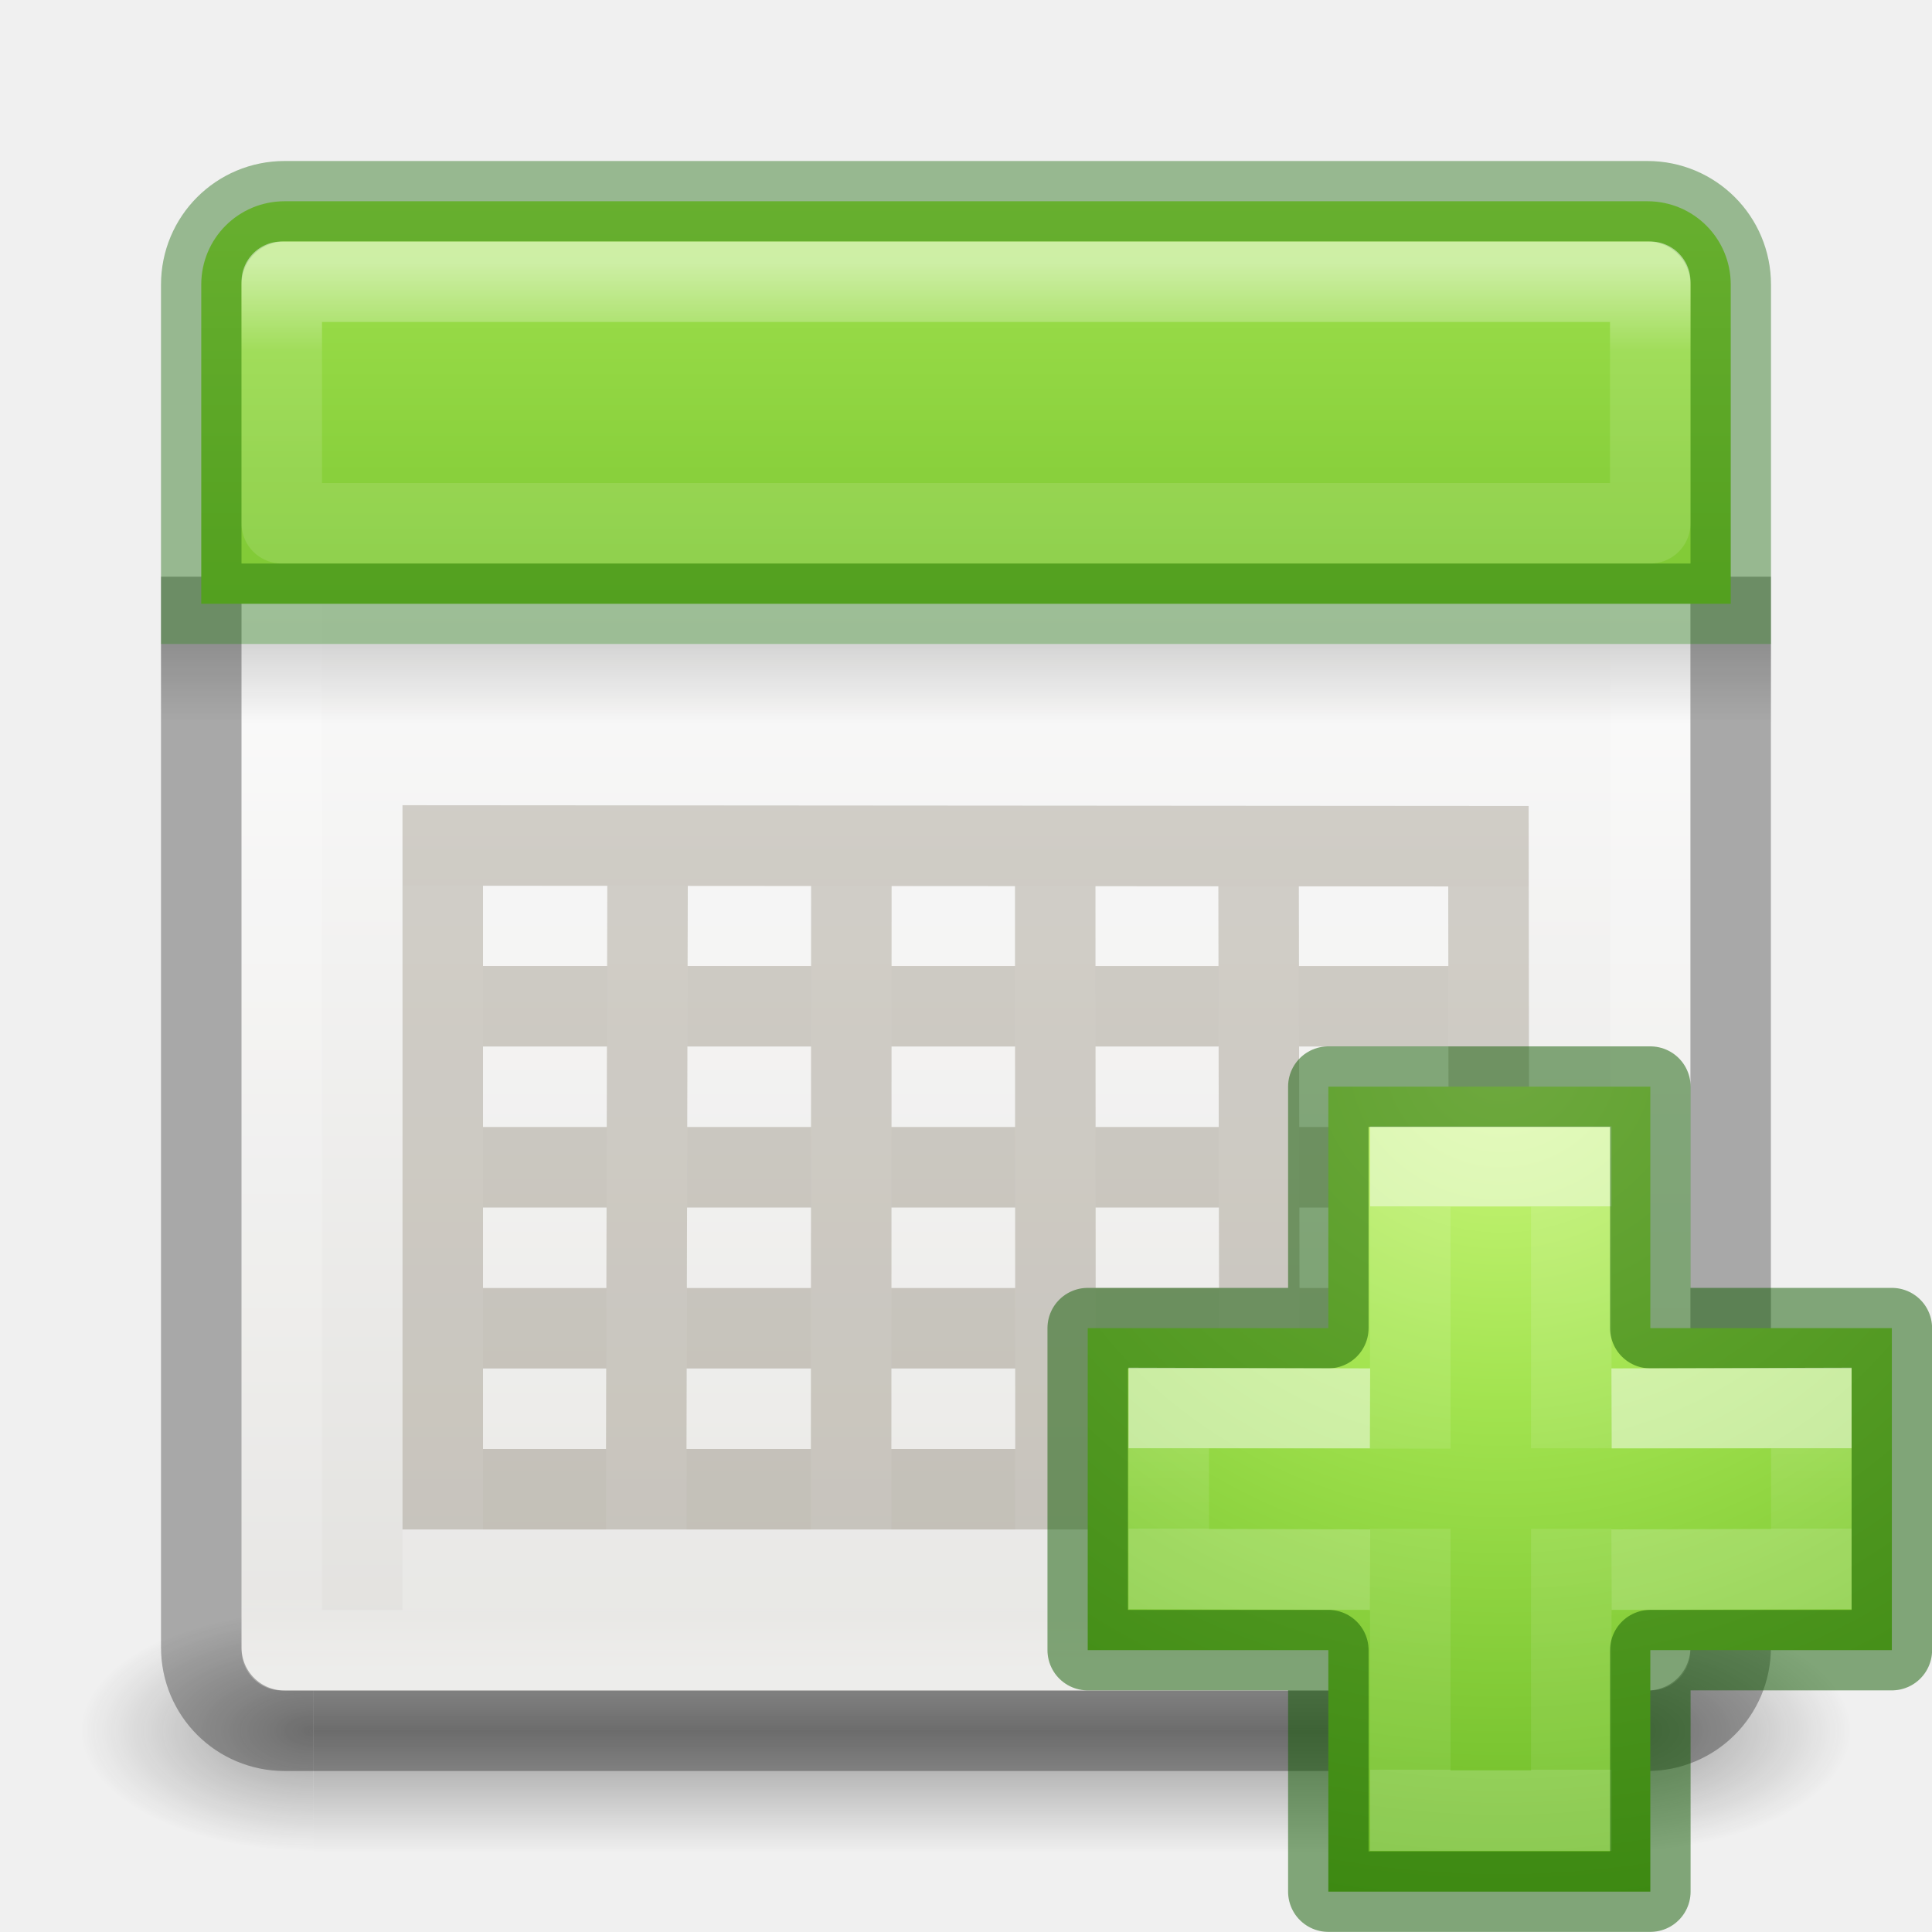
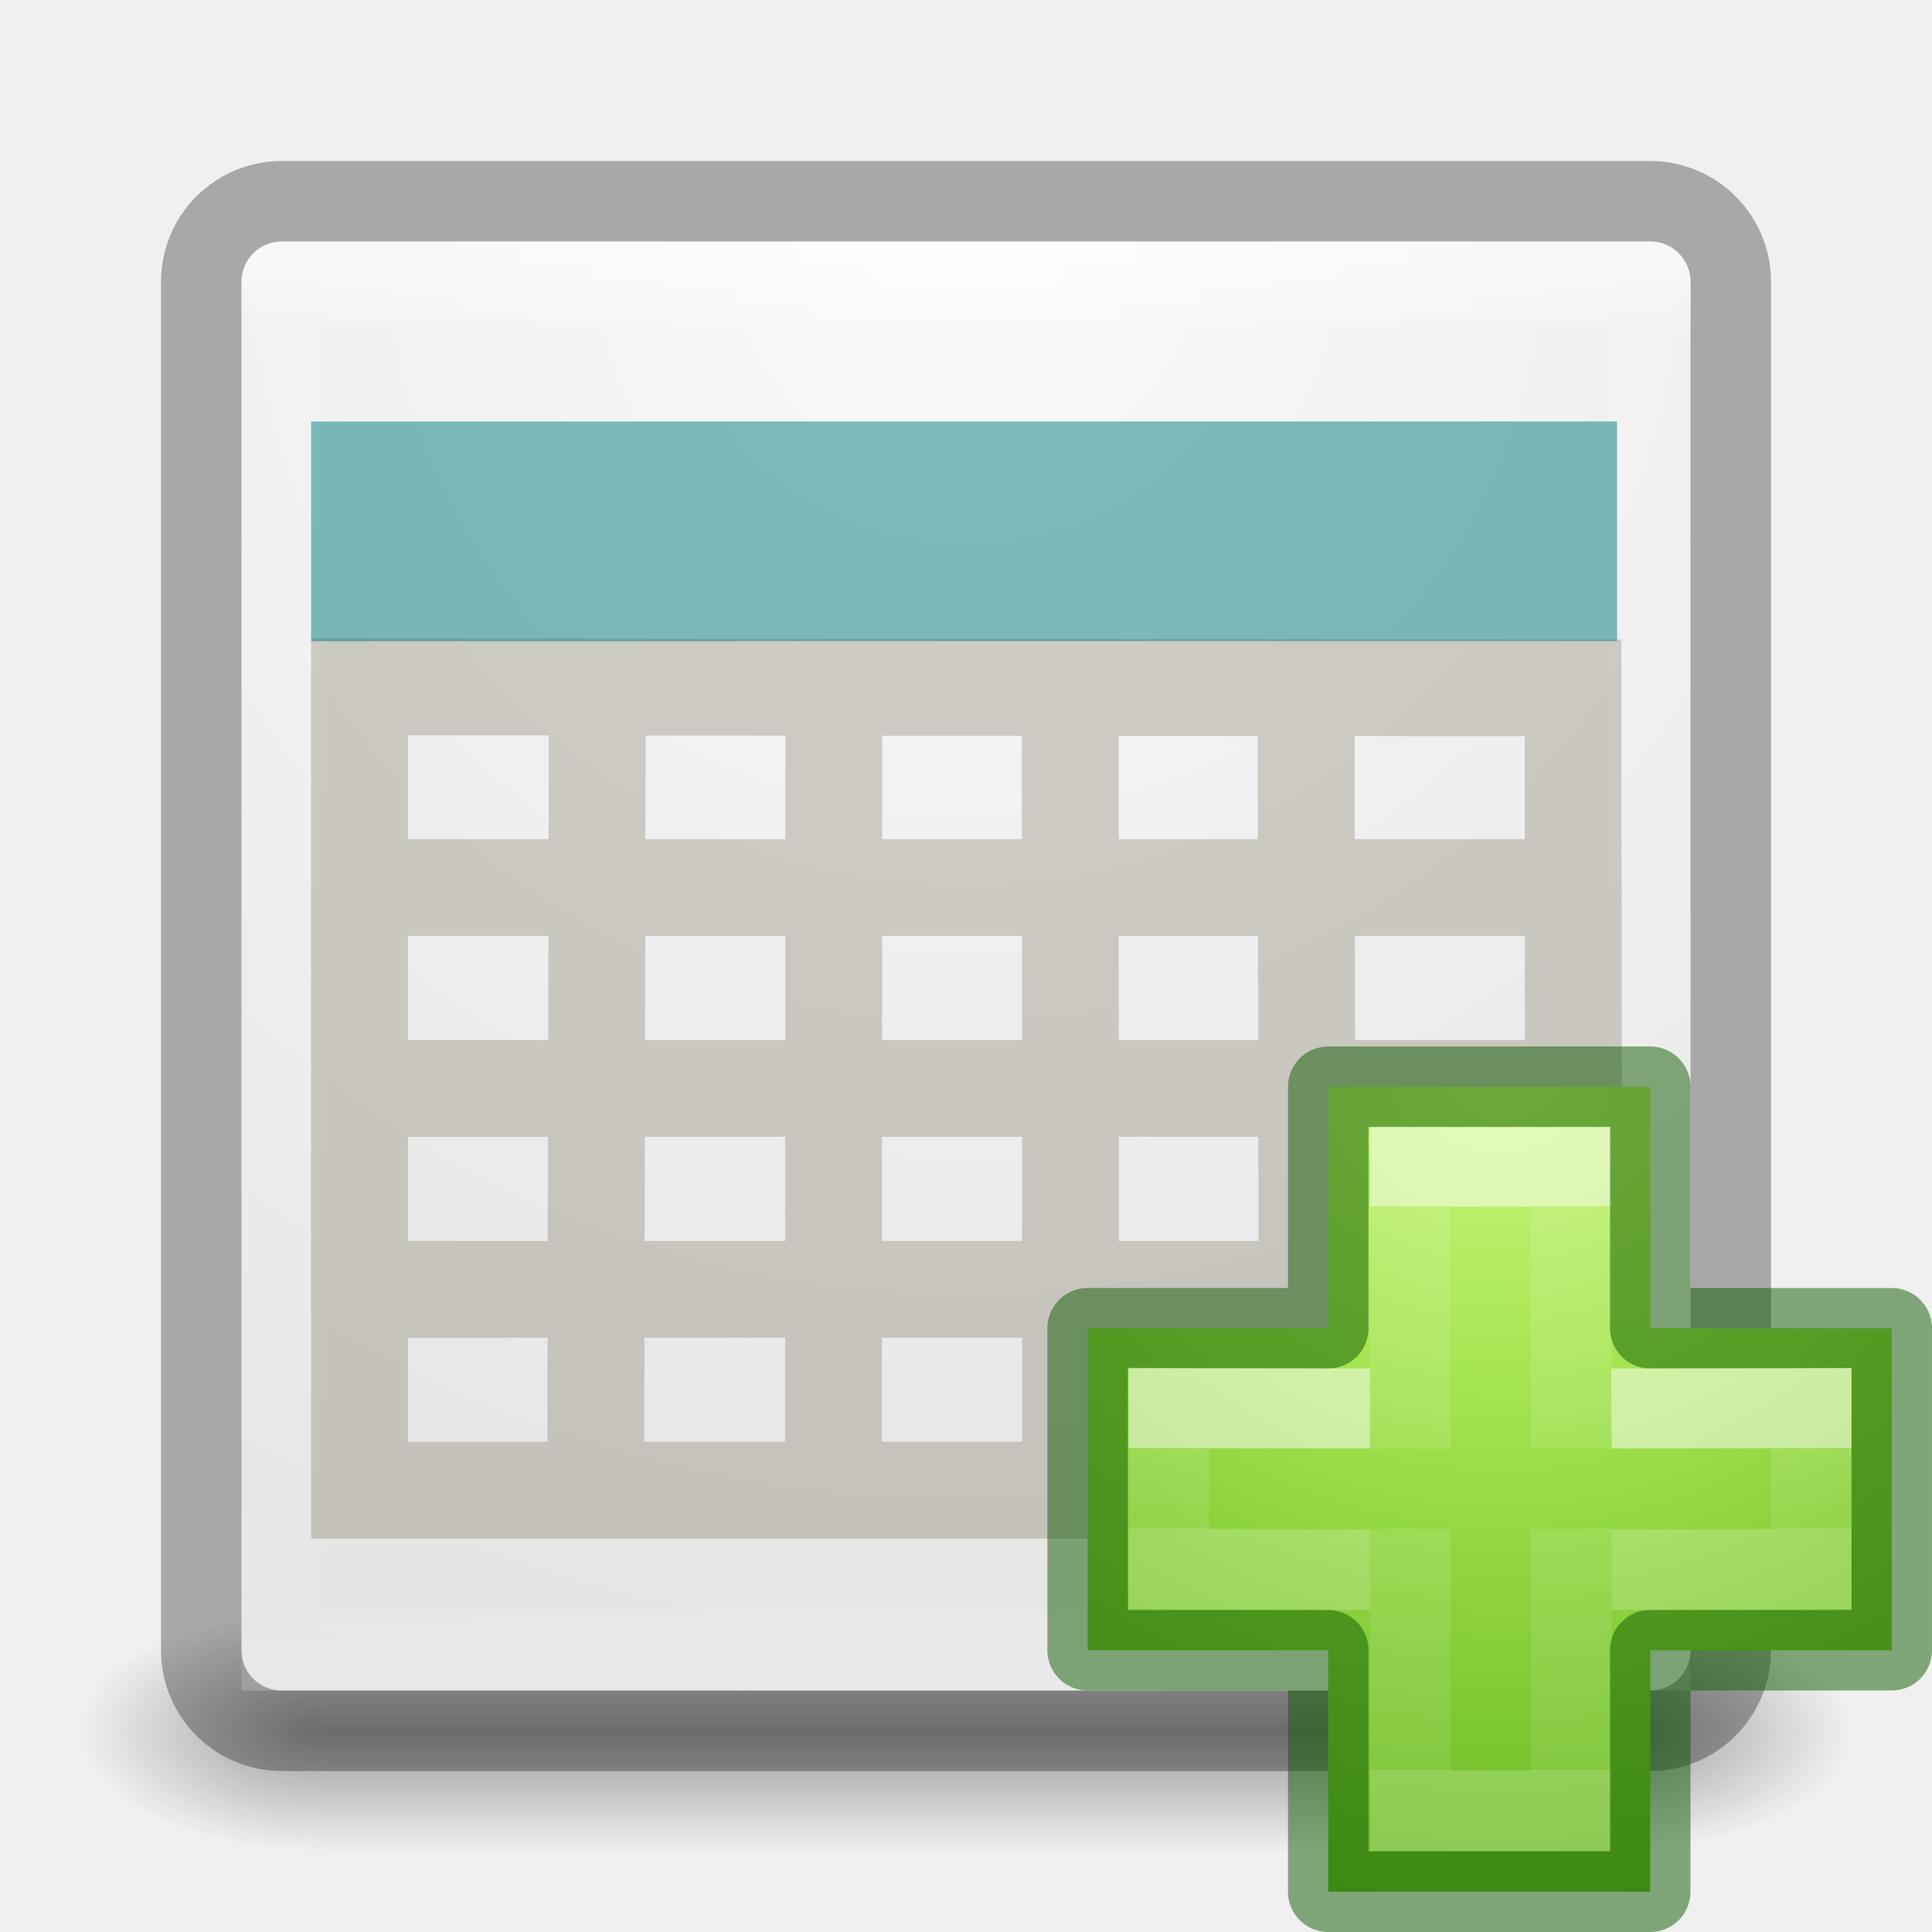
- <svg xmlns="http://www.w3.org/2000/svg" xmlns:xlink="http://www.w3.org/1999/xlink" version="1.1" width="24" height="24" id="svg7107">
-   <defs id="defs7109">
-     <linearGradient id="linearGradient3924-64">
-       <stop id="stop3926-3-6" style="stop-color:#ffffff;stop-opacity:1" offset="0" />
-       <stop id="stop3928-0" style="stop-color:#ffffff;stop-opacity:0.235" offset="0.063" />
-       <stop id="stop3930-3-59" style="stop-color:#ffffff;stop-opacity:0.157" offset="0.951" />
-       <stop id="stop3932-0" style="stop-color:#ffffff;stop-opacity:0.392" offset="1" />
+ <svg xmlns="http://www.w3.org/2000/svg" xmlns:xlink="http://www.w3.org/1999/xlink" version="1.1" width="24" height="24" id="svg6034">
+   <defs id="defs6036">
+     <linearGradient id="linearGradient3688-166-749-654">
+       <stop id="stop3088" style="stop-color:#181818;stop-opacity:1" offset="0" />
+       <stop id="stop3090" style="stop-color:#181818;stop-opacity:0" offset="1" />
    </linearGradient>
-     <radialGradient cx="4.993" cy="43.5" r="2.5" fx="4.993" fy="43.5" id="radialGradient3082-6" xlink:href="#linearGradient3688-166-749-9" gradientUnits="userSpaceOnUse" gradientTransform="matrix(2.003784,0,0,1.4,27.98813,-17.4)" />
-     <linearGradient id="linearGradient3688-166-749-9">
-       <stop id="stop2883-2" style="stop-color:#181818;stop-opacity:1" offset="0" />
-       <stop id="stop2885-2" style="stop-color:#181818;stop-opacity:0" offset="1" />
+     <linearGradient id="linearGradient3688-464-309-604">
+       <stop id="stop3094" style="stop-color:#181818;stop-opacity:1" offset="0" />
+       <stop id="stop3096" style="stop-color:#181818;stop-opacity:0" offset="1" />
    </linearGradient>
-     <radialGradient cx="4.993" cy="43.5" r="2.5" fx="4.993" fy="43.5" id="radialGradient3084-4" xlink:href="#linearGradient3688-464-309-7-6" gradientUnits="userSpaceOnUse" gradientTransform="matrix(2.003784,0,0,1.4,-20.01187,-104.4)" />
-     <linearGradient id="linearGradient3688-464-309-7-6">
-       <stop id="stop2889-75" style="stop-color:#181818;stop-opacity:1" offset="0" />
-       <stop id="stop2891-4-9" style="stop-color:#181818;stop-opacity:0" offset="1" />
+     <linearGradient id="linearGradient3702-501-757-795">
+       <stop id="stop3100" style="stop-color:#181818;stop-opacity:0" offset="0" />
+       <stop id="stop3102" style="stop-color:#181818;stop-opacity:1" offset="0.5" />
+       <stop id="stop3104" style="stop-color:#181818;stop-opacity:0" offset="1" />
    </linearGradient>
-     <linearGradient x1="25.058" y1="47.028" x2="25.058" y2="39.999" id="linearGradient3086-8" xlink:href="#linearGradient3702-501-757-1" gradientUnits="userSpaceOnUse" />
-     <linearGradient id="linearGradient3702-501-757-1">
-       <stop id="stop2895-2" style="stop-color:#181818;stop-opacity:0" offset="0" />
-       <stop id="stop2897-89" style="stop-color:#181818;stop-opacity:1" offset="0.5" />
-       <stop id="stop2899-36" style="stop-color:#181818;stop-opacity:0" offset="1" />
+     <radialGradient cx="32" cy="4.342" r="27.5" fx="32" fy="4.342" id="radialGradient3163" xlink:href="#linearGradient4632-92-3-0-8-1-7" gradientUnits="userSpaceOnUse" gradientTransform="matrix(0,0.7701121,-0.770112,0,15.34376,1006.667)" />
+     <linearGradient id="linearGradient4632-92-3-0-8-1-7">
+       <stop id="stop4634-68-8-0-2-9-4" style="stop-color:#fafafa;stop-opacity:1" offset="0" />
+       <stop id="stop4636-8-21-7-1-4-0" style="stop-color:#e1e1e1;stop-opacity:1" offset="1" />
    </linearGradient>
+     <linearGradient x1="16.806" y1="20.62" x2="16.806" y2="42.728" id="linearGradient3159" xlink:href="#linearGradient4035" gradientUnits="userSpaceOnUse" gradientTransform="matrix(0.7860475,0,0,0.7860475,-0.8328836,1015.465)" />
+     <linearGradient id="linearGradient4035">
+       <stop id="stop4037" style="stop-color:#ffffff;stop-opacity:1" offset="0" />
+       <stop id="stop4039" style="stop-color:#ffffff;stop-opacity:0.235" offset="0.056" />
+       <stop id="stop4041" style="stop-color:#ffffff;stop-opacity:0.157" offset="0.944" />
+       <stop id="stop4043" style="stop-color:#ffffff;stop-opacity:0.392" offset="1" />
+     </linearGradient>
+     <linearGradient x1="25.058" y1="47.028" x2="25.058" y2="39.999" id="linearGradient6110" xlink:href="#linearGradient3702-501-757-795" gradientUnits="userSpaceOnUse" gradientTransform="matrix(0.571429,0,0,0.4285714,-1.752378,1031.219)" />
+     <radialGradient cx="4.993" cy="43.5" r="2.5" fx="4.993" fy="43.5" id="radialGradient6113" xlink:href="#linearGradient3688-464-309-604" gradientUnits="userSpaceOnUse" gradientTransform="matrix(1.186453,0,0,0.6,-9.888623,-1075.962)" />
+     <radialGradient cx="4.996" cy="43.5" r="2.5" fx="4.996" fy="43.5" id="radialGradient6116" xlink:href="#linearGradient3688-166-749-654" gradientUnits="userSpaceOnUse" gradientTransform="matrix(1.20227,1.5809436e-7,-3.0819731e-8,0.6000046,13.99288,1023.762)" />
+     <linearGradient x1="44.2" y1="1037.505" x2="53.8" y2="1037.505" id="linearGradient4967" xlink:href="#linearGradient12739" gradientUnits="userSpaceOnUse" gradientTransform="matrix(0.3125,0,0,0.3888889,1029.55,-421.4742)" />
+     <linearGradient id="linearGradient12739">
+       <stop id="stop12741" style="stop-color:#ffffff;stop-opacity:1" offset="0" />
+       <stop id="stop12743" style="stop-color:#ffffff;stop-opacity:0" offset="1" />
+     </linearGradient>
+     <radialGradient cx="51.91" cy="38.188" r="27.5" fx="51.91" fy="38.188" id="radialGradient4973" xlink:href="#linearGradient12727" gradientUnits="userSpaceOnUse" gradientTransform="matrix(0,0.1339713,-0.1339713,0,23.11609,1039.407)" spreadMethod="pad" />
+     <linearGradient id="linearGradient12727">
+       <stop id="stop12729" style="stop-color:#181818;stop-opacity:0" offset="0" />
+       <stop id="stop12745" style="stop-color:#181818;stop-opacity:0" offset="0.538" />
+       <stop id="stop12731" style="stop-color:#181818;stop-opacity:1" offset="1" />
+     </linearGradient>
+     <linearGradient x1="30.5" y1="30" x2="49.5" y2="30" id="linearGradient4975" xlink:href="#linearGradient4632-92-3-0-8-1-7-6" gradientUnits="userSpaceOnUse" gradientTransform="matrix(0.3684211,0,0,0.3684211,3.263146,1035.309)" />
+     <linearGradient id="linearGradient4632-92-3-0-8-1-7-6">
+       <stop id="stop4634-68-8-0-2-9-4-8" style="stop-color:#fafafa;stop-opacity:1" offset="0" />
+       <stop id="stop4636-8-21-7-1-4-0-7" style="stop-color:#e1e1e1;stop-opacity:1" offset="1" />
+     </linearGradient>
+     <linearGradient x1="33.244" y1="42.379" x2="66.732" y2="42.379" id="linearGradient4977" xlink:href="#linearGradient3878" gradientUnits="userSpaceOnUse" gradientTransform="matrix(0,0.2795031,-0.2795031,0,29.84701,1032.39)" />
+     <linearGradient id="linearGradient3878">
+       <stop id="stop3880" style="stop-color:#ffffff;stop-opacity:1" offset="0" />
+       <stop id="stop3882" style="stop-color:#ffffff;stop-opacity:0.235" offset="0.077" />
+       <stop id="stop3884" style="stop-color:#ffffff;stop-opacity:0.157" offset="0.923" />
+       <stop id="stop3886" style="stop-color:#ffffff;stop-opacity:0.392" offset="1" />
+     </linearGradient>
+     <linearGradient x1="79.457" y1="22.857" x2="79.457" y2="50.057" id="linearGradient4985" xlink:href="#linearGradient4220-7" gradientUnits="userSpaceOnUse" gradientTransform="matrix(0.4193899,0,0,0.4193899,-15.32352,1031.072)" />
+     <linearGradient id="linearGradient4220-7">
+       <stop id="stop4222-7" style="stop-color:#7a8498;stop-opacity:1" offset="0" />
+       <stop id="stop4224-0" style="stop-color:#34405c;stop-opacity:1" offset="1" />
+     </linearGradient>
+     <clipPath id="clipPath6787">
+       <rect width="7" height="7" rx="25" ry="25" x="14.5" y="1042.862" id="rect6789" style="color:#000000;fill:url(#linearGradient6791);fill-opacity:1;fill-rule:nonzero;stroke:none;stroke-width:1;marker:none;visibility:visible;display:inline;overflow:visible;enable-background:accumulate" />
+     </clipPath>
+     <linearGradient x1="30.5" y1="30" x2="49.5" y2="30" id="linearGradient6791" xlink:href="#linearGradient4632-92-3-0-8-1-7-6" gradientUnits="userSpaceOnUse" gradientTransform="matrix(0.3684211,0,0,0.3684211,3.263146,1035.309)" />
+     <radialGradient gradientTransform="matrix(0,0.5254499,-0.5716256,0,46.19339,-21.12381)" gradientUnits="userSpaceOnUse" xlink:href="#linearGradient3242-7-3-8-0-4-58-06" id="radialGradient3900-3" fy="48.216" fx="65.297" r="31" cy="48.216" cx="65.297" />
    <linearGradient id="linearGradient3242-7-3-8-0-4-58-06">
      <stop id="stop3244-5-8-5-6-4-3-8" style="stop-color:#cdf87e;stop-opacity:1" offset="0" />
      <stop id="stop3246-9-5-1-5-3-0-7" style="stop-color:#a2e34f;stop-opacity:1" offset="0.262" />
      <stop id="stop3248-7-2-0-7-5-35-9" style="stop-color:#68b723;stop-opacity:1" offset="0.661" />
      <stop id="stop3250-8-2-8-5-6-40-4" style="stop-color:#1d7e0d;stop-opacity:1" offset="1" />
    </linearGradient>
-     <linearGradient id="linearGradient3510-2">
-       <stop id="stop3512-7" style="stop-color:#000000;stop-opacity:1" offset="0" />
-       <stop id="stop3514-6" style="stop-color:#000000;stop-opacity:0" offset="1" />
-     </linearGradient>
-     <linearGradient x1="24" y1="5" x2="24" y2="43" id="linearGradient3192" xlink:href="#linearGradient3924-64" gradientUnits="userSpaceOnUse" gradientTransform="matrix(0.4594595,0,0,0.4594595,0.9742189,0.9717503)" />
-     <linearGradient x1="24.17" y1="-12.242" x2="24.17" y2="48.934" id="linearGradient3261" xlink:href="#linearGradient3242-7-3-8-0-4-58-06" gradientUnits="userSpaceOnUse" gradientTransform="matrix(0.3454545,0,0,0.3454545,0.945454,0.945482)" />
-     <linearGradient x1="23.954" y1="15.999" x2="23.954" y2="19.963" id="linearGradient3265" xlink:href="#linearGradient3510-2" gradientUnits="userSpaceOnUse" gradientTransform="matrix(0.5,0,0,0.25,1.0885132e-6,4.000001)" />
-     <linearGradient x1="25.132" y1="15.5" x2="25.132" y2="48.396" id="linearGradient3268-1" xlink:href="#linearGradient4658-0" gradientUnits="userSpaceOnUse" gradientTransform="matrix(0.4223083,0,0,0.404943,1.864602,1.178078)" />
-     <linearGradient id="linearGradient4658-0">
-       <stop id="stop4660-1" style="stop-color:#fafafa;stop-opacity:1" offset="0" />
-       <stop id="stop4662-0" style="stop-color:#e2e1de;stop-opacity:1" offset="1" />
-     </linearGradient>
-     <linearGradient id="linearGradient3924-64-4">
-       <stop id="stop3926-3-6-5" style="stop-color:#ffffff;stop-opacity:1" offset="0" />
-       <stop id="stop3928-0-2" style="stop-color:#ffffff;stop-opacity:0.235" offset="0.063" />
-       <stop id="stop3930-3-59-2" style="stop-color:#ffffff;stop-opacity:0.157" offset="0.951" />
-       <stop id="stop3932-0-4" style="stop-color:#ffffff;stop-opacity:0.392" offset="1" />
-     </linearGradient>
-     <linearGradient x1="24" y1="5" x2="24" y2="43" id="linearGradient4125" xlink:href="#linearGradient3924-64-4" gradientUnits="userSpaceOnUse" gradientTransform="matrix(0.4594595,0,0,0.4594595,0.9742189,0.9717507)" />
-     <radialGradient gradientTransform="matrix(0,0.5254499,-0.5716256,0,46.19339,-21.12381)" gradientUnits="userSpaceOnUse" xlink:href="#linearGradient3242-7-3-8-0-4-58-06" id="radialGradient3900-3" fy="48.216" fx="65.297" r="31" cy="48.216" cx="65.297" />
    <linearGradient gradientTransform="matrix(0.2817955,0,0,0.2800956,12.19656,12.01488)" gradientUnits="userSpaceOnUse" xlink:href="#linearGradient4154-0" id="linearGradient3030" y2="35.623" x2="24.139" y1="10.631" x1="24.139" />
    <linearGradient id="linearGradient4154-0">
      <stop offset="0" style="stop-color:#ffffff;stop-opacity:1" id="stop4156-1" />
      <stop offset="0" style="stop-color:#ffffff;stop-opacity:0.235" id="stop4158-3" />
      <stop offset="1" style="stop-color:#ffffff;stop-opacity:0.157" id="stop4160-3" />
      <stop offset="1" style="stop-color:#ffffff;stop-opacity:0.392" id="stop4162-0" />
    </linearGradient>
    <linearGradient gradientTransform="matrix(0.2817955,0,0,0.2800956,12.17874,12.02218)" gradientUnits="userSpaceOnUse" xlink:href="#linearGradient4333" id="linearGradient3030-1" y2="24.912" x2="24.139" y1="21.342" x1="24.139" />
    <linearGradient id="linearGradient4333">
      <stop id="stop4335" style="stop-color:#ffffff;stop-opacity:1" offset="0" />
      <stop id="stop4337" style="stop-color:#ffffff;stop-opacity:0.235" offset="0" />
      <stop id="stop4339" style="stop-color:#ffffff;stop-opacity:0.157" offset="1" />
      <stop id="stop4341" style="stop-color:#ffffff;stop-opacity:0.392" offset="1" />
    </linearGradient>
  </defs>
-   <g transform="matrix(0.55,0,0,0.3333336,-1.200001,7.33333)" id="g2036-4" style="display:inline">
-     <g transform="matrix(1.052632,0,0,1.285713,-1.263158,-13.42854)" id="g3712-8" style="opacity:0.4">
-       <rect width="5" height="7" x="38" y="40" id="rect2801-6" style="fill:url(#radialGradient3082-6);fill-opacity:1;stroke:none" />
-       <rect width="5" height="7" x="-10" y="-47" transform="scale(-1,-1)" id="rect3696-20" style="fill:url(#radialGradient3084-4);fill-opacity:1;stroke:none" />
-       <rect width="28" height="7" x="10" y="40" id="rect3700-5" style="fill:url(#linearGradient3086-8);fill-opacity:1;stroke:none" />
+   <g transform="translate(0,-1028.362)" id="layer1">
+     <g id="g7983">
+       <g id="g7978">
+         <rect width="3" height="3" x="20" y="1048.362" id="rect2801" style="opacity:0.4;fill:url(#radialGradient6116);fill-opacity:1;stroke:none" />
+         <rect width="3" height="3" x="-4" y="-1051.362" transform="scale(-1,-1)" id="rect3696" style="opacity:0.4;fill:url(#radialGradient6113);fill-opacity:1;stroke:none" />
+         <rect width="16" height="3" x="4" y="1048.362" id="rect3700" style="opacity:0.4;fill:url(#linearGradient6110);fill-opacity:1;stroke:none" />
+       </g>
+       <rect width="18" height="18" x="3" y="1031.362" id="rect5505-21-3-8-5-2" style="color:#000000;fill:url(#radialGradient3163);fill-opacity:1;fill-rule:nonzero;stroke:none;stroke-width:1;marker:none;visibility:visible;display:inline;overflow:visible;enable-background:accumulate" />
+       <rect width="19" height="19" rx="1" ry="1" x="2.5" y="1030.862" id="rect3993" style="opacity:0.3;fill:none;stroke:#000000;stroke-width:1;stroke-opacity:1" />
+       <rect width="17" height="17" x="3.5" y="1031.862" id="rect6741-5-0-2-3" style="opacity:0.5;fill:none;stroke:url(#linearGradient3159);stroke-width:1;stroke-linecap:round;stroke-linejoin:round;stroke-miterlimit:4;stroke-opacity:1;stroke-dasharray:none;stroke-dashoffset:0" />
+       <path d="M 19.551,1044.379 H 4.466 Z m -0.011,-7.472 -15.074,-0.013 v 9.98 H 19.551 Z m 0.011,4.976 H 4.466 m 15.085,-2.496 H 4.466 m 2.954,-2.47 -0.02,9.958 m 2.958,-9.914 -0.004,9.914 m 2.941,-9.949 0.004,9.949 m 2.926,-9.984 0.015,9.984" id="rect4188-6-4-0" style="opacity:0.25;fill:none;stroke:#5e553c;stroke-width:1.203;stroke-miterlimit:4;stroke-dasharray:none;stroke-opacity:1" />
+       <g transform="translate(0.01781909,1028.355)" id="g4474">
+         <path d="m 16.482,16.507 v -3 h 4 v 3 h 3 v 4 h -3 v 3 h -4 v -3 h -2.989 v -4 z" id="path2262" style="color:#000000;display:inline;overflow:visible;visibility:visible;fill:url(#radialGradient3900-3);fill-opacity:1;fill-rule:nonzero;stroke:none;stroke-width:0.985;marker:none;enable-background:accumulate" />
+         <path d="M 17.5,18.004 V 14.5 h 2 V 18 m 0,1 v 3.5 h -2 V 19" id="path2272" style="display:inline;opacity:0.5;fill:none;stroke:url(#linearGradient3030);stroke-width:1;stroke-linecap:butt;stroke-linejoin:miter;stroke-miterlimit:4;stroke-dasharray:none;stroke-opacity:1" />
+         <path d="m 16.482,16.507 v -3 h 4 v 3 h 3 v 4 h -3 v 3 h -4 v -3 h -2.989 v -4 z" id="path2262-2" style="color:#000000;clip-rule:nonzero;display:inline;overflow:visible;visibility:visible;opacity:0.5;isolation:auto;mix-blend-mode:normal;color-interpolation:sRGB;color-interpolation-filters:linearRGB;solid-color:#000000;solid-opacity:1;fill:none;fill-opacity:1;fill-rule:nonzero;stroke:#0f5a00;stroke-width:1;stroke-linecap:round;stroke-linejoin:round;stroke-miterlimit:4;stroke-dasharray:none;stroke-dashoffset:0;stroke-opacity:1;marker:none;color-rendering:auto;image-rendering:auto;shape-rendering:auto;text-rendering:auto;enable-background:accumulate" />
+         <path d="m 20,17.507 2.482,-0.007 v 2 L 20,19.507 m -3,0 -2.5,-0.007 v -2 l 2.5,0.007" id="path2272-2" style="display:inline;opacity:0.5;fill:none;stroke:url(#linearGradient3030-1);stroke-width:1;stroke-linecap:butt;stroke-linejoin:miter;stroke-miterlimit:4;stroke-dasharray:none;stroke-opacity:1" />
+       </g>
+       <path style="fill:none;stroke:#008080;stroke-width:2.729px;stroke-linecap:butt;stroke-linejoin:miter;stroke-opacity:0.504" d="M 3.865,1034.963 20.088,1034.962" id="path102" />
    </g>
  </g>
-   <rect width="18" height="18" rx="0.5" ry="0.5" x="3" y="3" id="rect5505-21-8" style="color:#000000;fill:url(#linearGradient3268-1);fill-opacity:1;fill-rule:nonzero;stroke:none;stroke-width:1;marker:none;visibility:visible;display:inline;overflow:visible;enable-background:accumulate" />
-   <rect width="17" height="17" x="3.501" y="3.499" id="rect6741-9" style="fill:none;stroke:url(#linearGradient3192);stroke-width:1;stroke-linecap:round;stroke-linejoin:round;stroke-miterlimit:4;stroke-opacity:1;stroke-dasharray:none;stroke-dashoffset:0" />
-   <rect width="20" height="1" rx="0" ry="0" x="2" y="8" id="rect3508" style="opacity:0.15;fill:url(#linearGradient3265);fill-opacity:1;fill-rule:nonzero;stroke:none;stroke-width:1;marker:none;visibility:visible;display:inline;overflow:visible;enable-background:accumulate" />
-   <path d="m 2.5,7.164 0,13.3 c 0,0.574 0.462,1.036 1.036,1.036 l 16.927,0 c 0.574,0 1.036,-0.462 1.036,-1.036 l 0,-13.3" id="rect4567" style="opacity:0.3;fill:none;stroke:#000000;stroke-width:1;stroke-miterlimit:4;stroke-dasharray:none" />
-   <path d="m 3.536,2.5 c -0.574,0 -1.036,0.462 -1.036,1.036 l 0,3.964 19,0 0,-3.964 c 0,-0.574 -0.462,-1.036 -1.036,-1.036 z" id="rect5505-21-3-8-5-2-6-1" style="color:#000000;fill:url(#linearGradient3261);fill-opacity:1;fill-rule:nonzero;stroke:none;stroke-width:1;marker:none;visibility:visible;display:inline;overflow:visible;enable-background:accumulate" />
-   <path d="m 3.536,2.5 c -0.574,0 -1.036,0.462 -1.036,1.036 L 2.5,7.5 l 19,0 -1e-6,-3.964 c 0,-0.574 -0.462,-1.036 -1.036,-1.036 z" id="rect5505-21-3-8-9-1-1-7-8" style="opacity:0.4;color:#000000;fill:none;stroke:#126400;stroke-width:1;stroke-linecap:round;stroke-linejoin:miter;stroke-miterlimit:4;stroke-opacity:1;stroke-dasharray:none;stroke-dashoffset:0;marker:none;visibility:visible;display:inline;overflow:visible;enable-background:accumulate" />
-   <path d="m 18.5,17.5 -13,0 z m -0.01,-5.988 -12.99,-0.009 0,7.997 13,0 z m 0.01,3.988 -13,0 m 13,-2 -13,0 m 2.545,-1.979 -0.018,7.979 m 2.549,-7.944 -0.003,7.944 m 2.535,-7.972 0.004,7.972 m 2.522,-8 0.013,8" id="rect4188-6-4-0-3" style="opacity:0.2;color:#000000;fill:none;stroke:#ffffff;stroke-width:1;stroke-linecap:butt;stroke-linejoin:miter;stroke-miterlimit:4;stroke-opacity:1;stroke-dasharray:none;stroke-dashoffset:0;marker:none;visibility:visible;display:inline;overflow:visible;enable-background:accumulate" />
-   <path d="m 18.5,16.5 -13,0 z m -0.01,-5.988 -12.99,-0.009 0,7.997 13,0 z m 0.01,3.988 -13,0 m 13,-2 -13,0 m 2.545,-1.979 -0.018,7.979 m 2.549,-7.944 -0.003,7.944 m 2.535,-7.972 0.004,7.972 m 2.522,-8 0.013,8" id="rect4188-6-4-0" style="opacity:0.25;fill:none;stroke:#5e553c;stroke-width:1;stroke-miterlimit:4;stroke-opacity:1;stroke-dasharray:none" />
-   <path d="m 3.5,3.5 0,3 17,0 0,-3 z" id="rect6741-9-6" style="opacity:0.5;fill:none;stroke:url(#linearGradient4125);stroke-width:1;stroke-linecap:round;stroke-linejoin:round;stroke-miterlimit:4;stroke-opacity:1;stroke-dasharray:none;stroke-dashoffset:0" />
-   <g transform="translate(0.01907031,-0.00852143)" id="g4474">
-     <path d="m 16.482,16.507 v -3 h 4 v 3 h 3 v 4 h -3 v 3 h -4 v -3 h -2.989 v -4 z" id="path2262" style="color:#000000;display:inline;overflow:visible;visibility:visible;fill:url(#radialGradient3900-3);fill-opacity:1;fill-rule:nonzero;stroke:none;stroke-width:0.985;marker:none;enable-background:accumulate" />
-     <path d="M 17.5,18.004 V 14.5 h 2 V 18 m 0,1 v 3.5 h -2 V 19" id="path2272" style="display:inline;opacity:0.5;fill:none;stroke:url(#linearGradient3030);stroke-width:1;stroke-linecap:butt;stroke-linejoin:miter;stroke-miterlimit:4;stroke-dasharray:none;stroke-opacity:1" />
-     <path d="m 16.482,16.507 v -3 h 4 v 3 h 3 v 4 h -3 v 3 h -4 v -3 h -2.989 v -4 z" id="path2262-2" style="color:#000000;clip-rule:nonzero;display:inline;overflow:visible;visibility:visible;opacity:0.5;isolation:auto;mix-blend-mode:normal;color-interpolation:sRGB;color-interpolation-filters:linearRGB;solid-color:#000000;solid-opacity:1;fill:none;fill-opacity:1;fill-rule:nonzero;stroke:#0f5a00;stroke-width:1;stroke-linecap:round;stroke-linejoin:round;stroke-miterlimit:4;stroke-dasharray:none;stroke-dashoffset:0;stroke-opacity:1;marker:none;color-rendering:auto;image-rendering:auto;shape-rendering:auto;text-rendering:auto;enable-background:accumulate" />
-     <path d="m 20,17.507 2.482,-0.007 v 2 L 20,19.507 m -3,0 -2.5,-0.007 v -2 l 2.5,0.007" id="path2272-2" style="display:inline;opacity:0.5;fill:none;stroke:url(#linearGradient3030-1);stroke-width:1;stroke-linecap:butt;stroke-linejoin:miter;stroke-miterlimit:4;stroke-dasharray:none;stroke-opacity:1" />
-   </g>
</svg>
